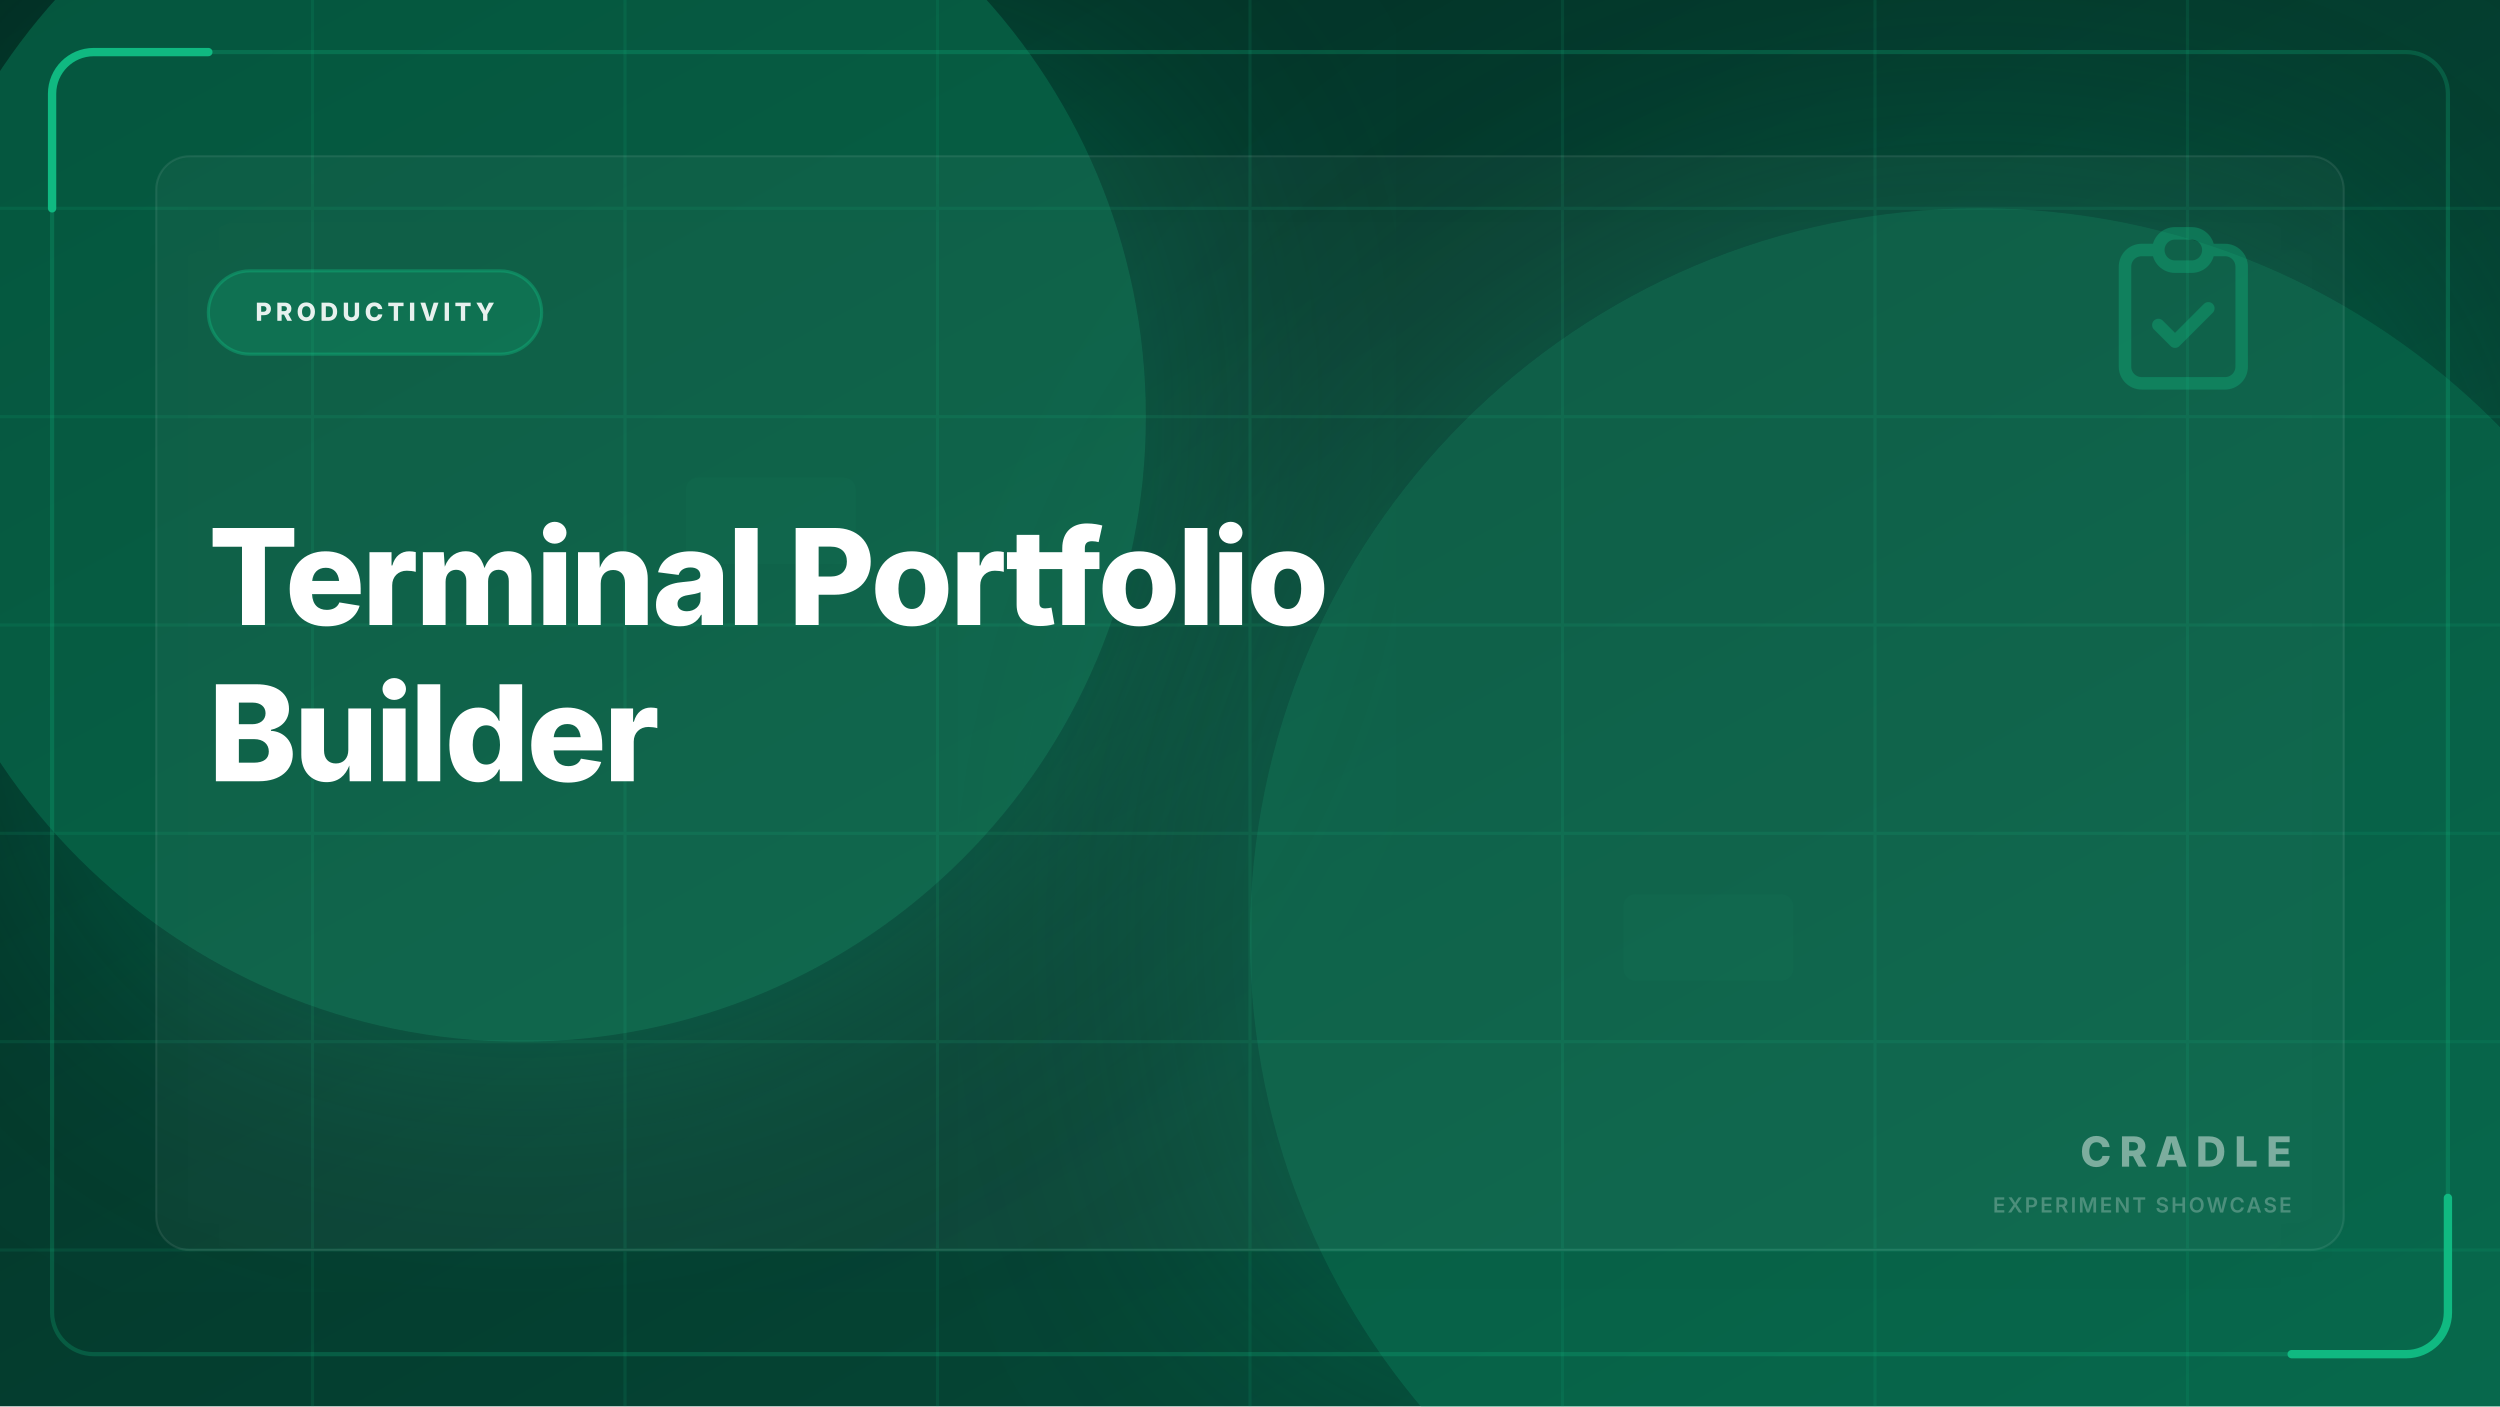
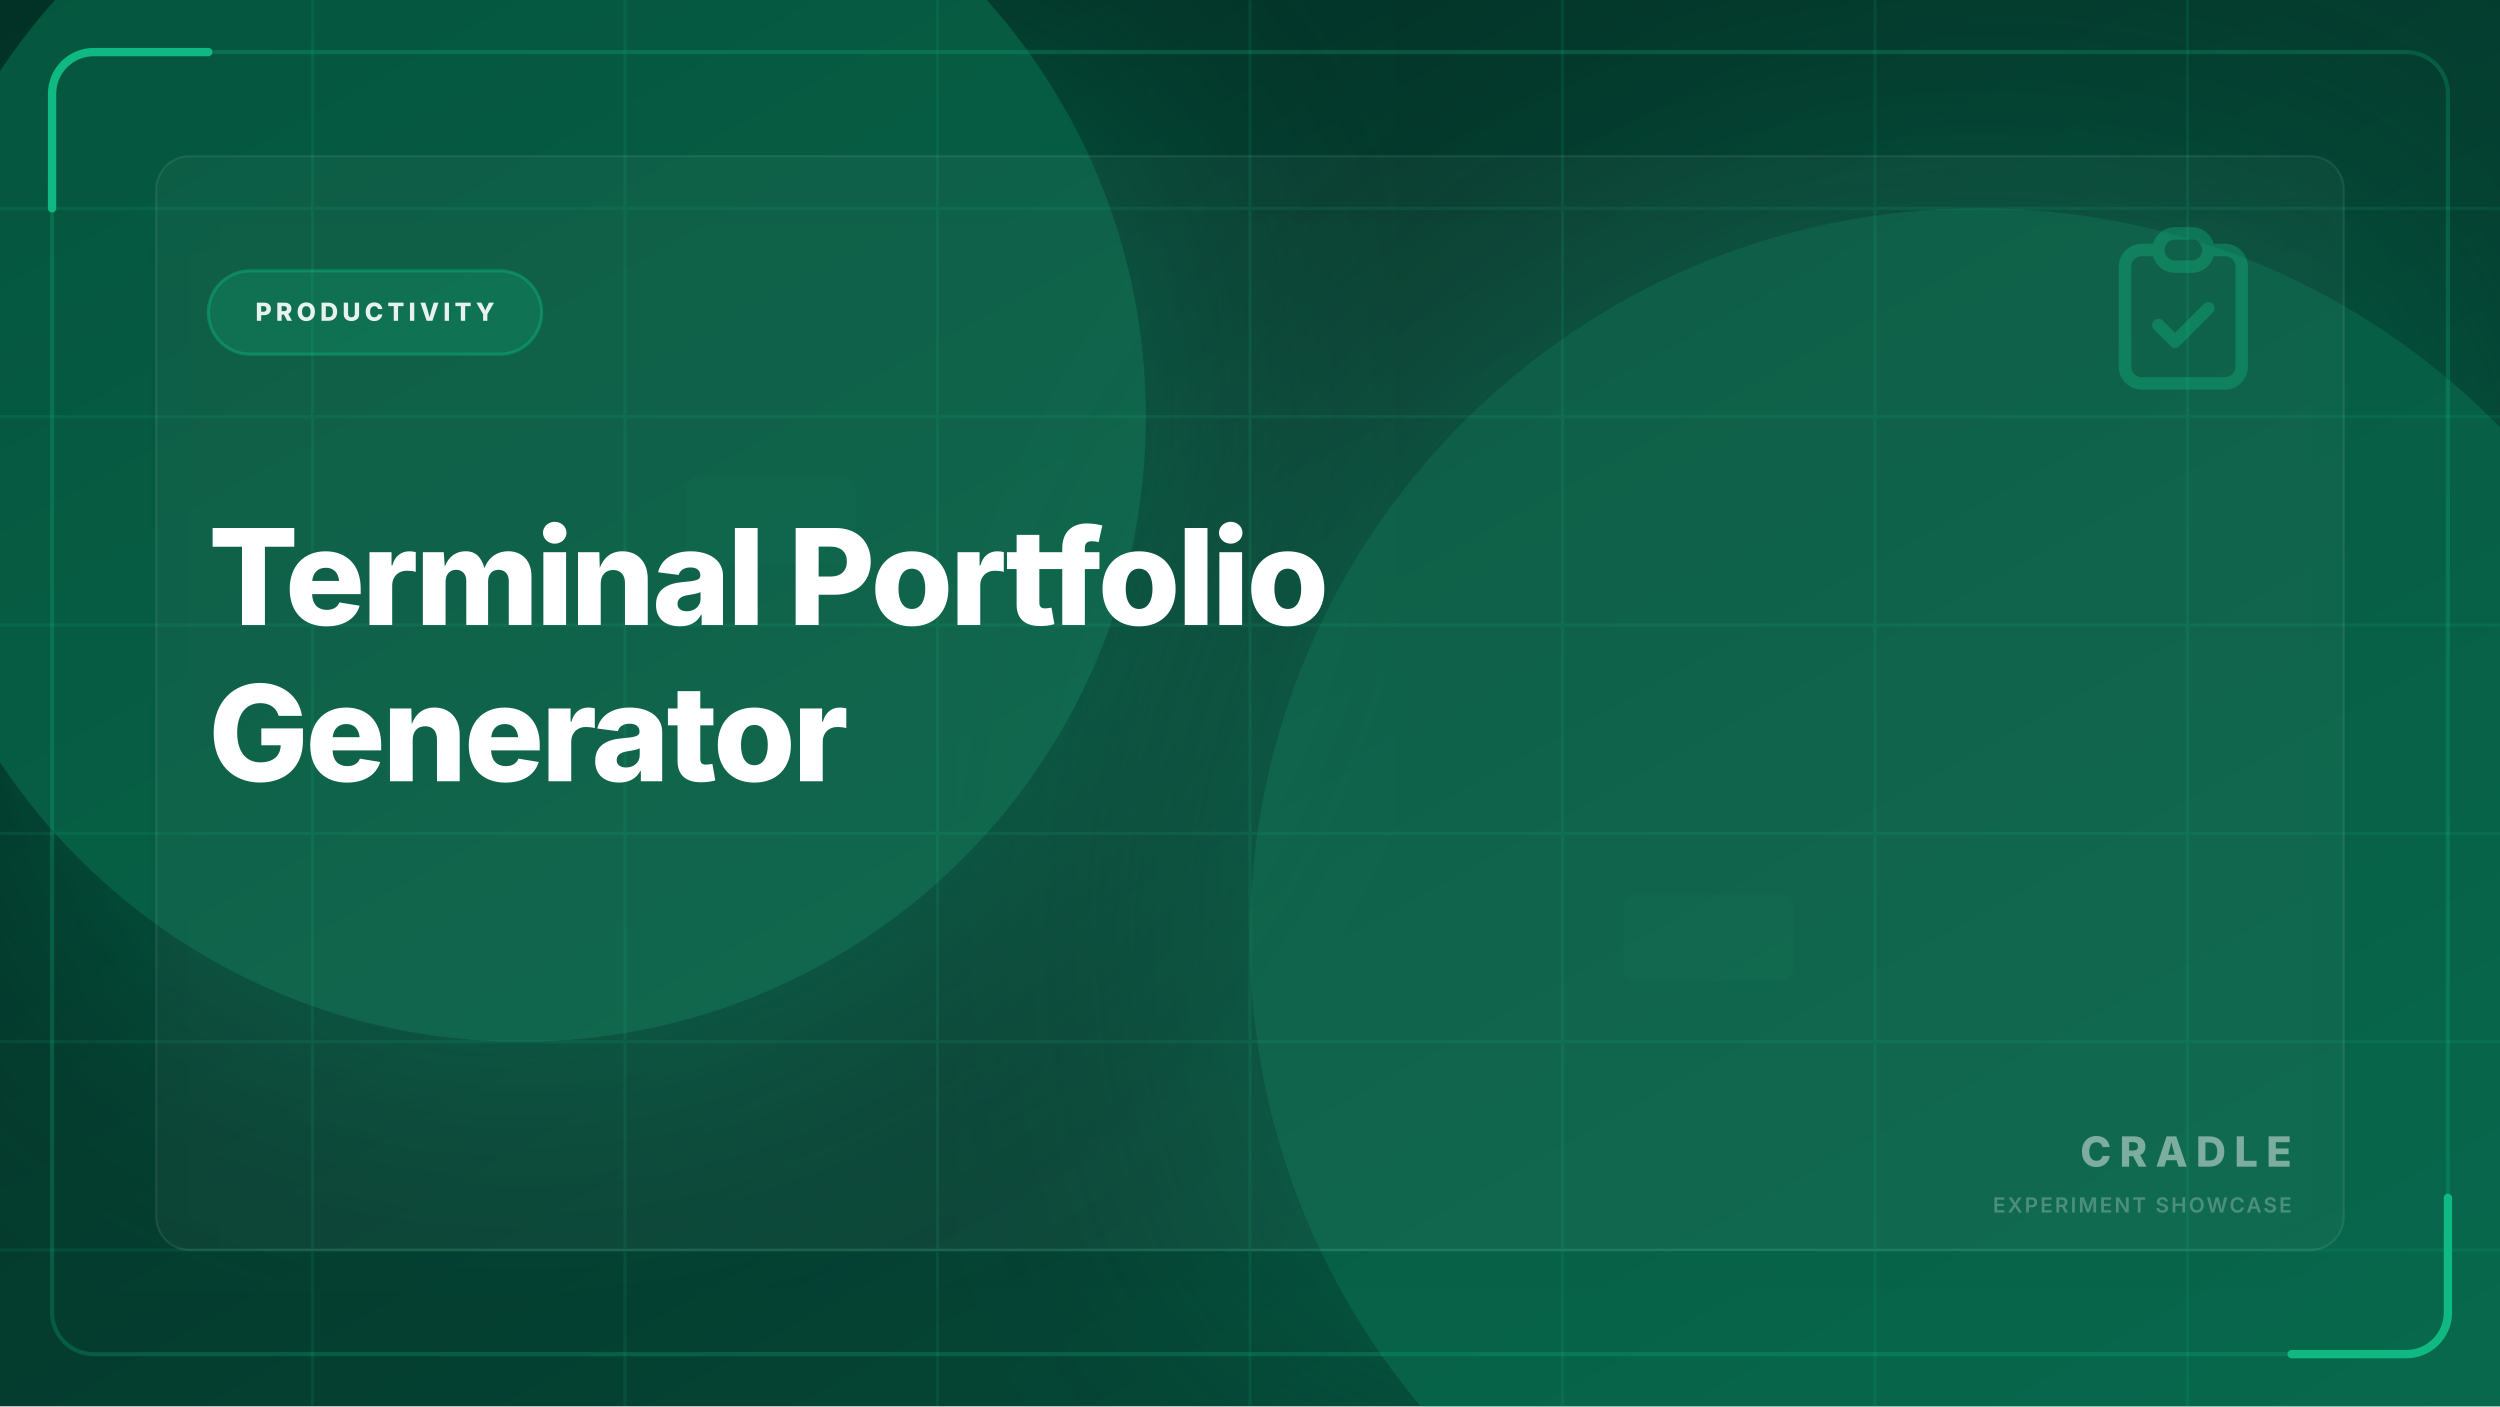
<svg xmlns="http://www.w3.org/2000/svg" viewBox="0 0 1200 675" width="100%" height="100%">
  <defs>
    <linearGradient id="bgGrad" x1="0%" y1="0%" x2="100%" y2="100%">
      <stop offset="0%" stop-color="#022c22" />
      <stop offset="100%" stop-color="#064e3b" />
    </linearGradient>
    <filter id="auroraGlow" x="-20%" y="-20%" width="140%" height="140%">
      <feGaussianBlur stdDeviation="80" result="blur" />
      <feComposite in="SourceGraphic" in2="blur" operator="over" />
    </filter>
    <filter id="cardShadow" x="-10%" y="-10%" width="120%" height="120%">
      <feDropShadow dx="0" dy="16" stdDeviation="24" flood-color="#000000" flood-opacity="0.45" />
    </filter>
  </defs>
  <rect width="1200" height="675" rx="0" fill="url(#bgGrad)" />
  <circle cx="250" cy="200" r="300" fill="#10b981" opacity="0.3" filter="url(#auroraGlow)" />
  <circle cx="950" cy="450" r="350" fill="#10b981" opacity="0.25" filter="url(#auroraGlow)" />
  <g opacity="0.12" stroke="#10b981" stroke-width="1.5" fill="none">
    <path d="M 0,100 L 1200,100 M 0,200 L 1200,200 M 0,300 L 1200,300 M 0,400 L 1200,400 M 0,500 L 1200,500 M 0,600 L 1200,600" />
    <path d="M 150,0 L 150,675 M 300,0 L 300,675 M 450,0 L 450,675 M 600,0 L 600,675 M 750,0 L 750,675 M 900,0 L 900,675 M 1050,0 L 1050,675" />
    <rect x="330" y="230" width="80" height="40" rx="5" fill="#10b981" opacity="0.3" />
    <rect x="780" y="430" width="80" height="40" rx="5" fill="#10b981" opacity="0.3" />
  </g>
  <rect x="25" y="25" width="1150" height="625" rx="20" fill="none" stroke="#10b981" stroke-opacity="0.25" stroke-width="2" />
  <path d="M 25 100 L 25 45 A 20 20 0 0 1 45 25 L 100 25" fill="none" stroke="#10b981" stroke-width="4" stroke-linecap="round" />
  <path d="M 1175 575 L 1175 630 A 20 20 0 0 1 1155 650 L 1100 650" fill="none" stroke="#10b981" stroke-width="4" stroke-linecap="round" />
  <rect x="75" y="75" width="1050" height="525" rx="16" fill="#ffffff" fill-opacity="0.03" stroke="#ffffff" stroke-opacity="0.08" stroke-width="1" filter="url(#cardShadow)" />
  <g transform="translate(1000, 100) scale(4)" stroke="#10b981" fill="none" opacity="0.35">
    <path stroke-linecap="round" stroke-linejoin="round" stroke-width="1.5" d="M9 5H7a2 2 0 00-2 2v12a2 2 0 002 2h10a2 2 0 002-2V7a2 2 0 00-2-2h-2M9 5a2 2 0 002 2h2a2 2 0 002-2M9 5a2 2 0 012-2h2a2 2 0 012 2m-6 9l2 2 4-4" />
  </g>
  <g transform="translate(100, 130)">
    <rect width="160" height="40" rx="20" fill="#10b981" fill-opacity="0.2" stroke="#10b981" stroke-opacity="0.4" stroke-width="1.5" />
    <text x="80" y="24" font-family="'Space Grotesk', Inter, system-ui, sans-serif" font-size="12" font-weight="800" fill="#ffffff" fill-opacity="0.9" letter-spacing="2" text-anchor="middle">PRODUCTIVITY</text>
  </g>
  <text x="100" y="300" font-family="'Space Grotesk', Inter, system-ui, sans-serif" font-size="64" font-weight="800" fill="#ffffff" letter-spacing="-1.5">Terminal Portfolio</text>
-   <text x="100" y="375" font-family="'Space Grotesk', Inter, system-ui, sans-serif" font-size="64" font-weight="800" fill="#ffffff" letter-spacing="-1.5">Builder</text>
+   <text x="100" y="375" font-family="'Space Grotesk', Inter, system-ui, sans-serif" font-size="64" font-weight="800" fill="#ffffff" letter-spacing="-1.5">Generator</text>
  <g transform="translate(1100, 560)" text-anchor="end">
    <text font-family="'Space Grotesk', Inter, system-ui, sans-serif" font-size="20" font-weight="800" fill="#ffffff" fill-opacity="0.45" letter-spacing="4">CRADLE</text>
    <text y="22" font-family="'Space Grotesk', Inter, system-ui, sans-serif" font-size="10" font-weight="600" fill="#ffffff" fill-opacity="0.25" letter-spacing="1">EXPERIMENT SHOWCASE</text>
  </g>
</svg>
